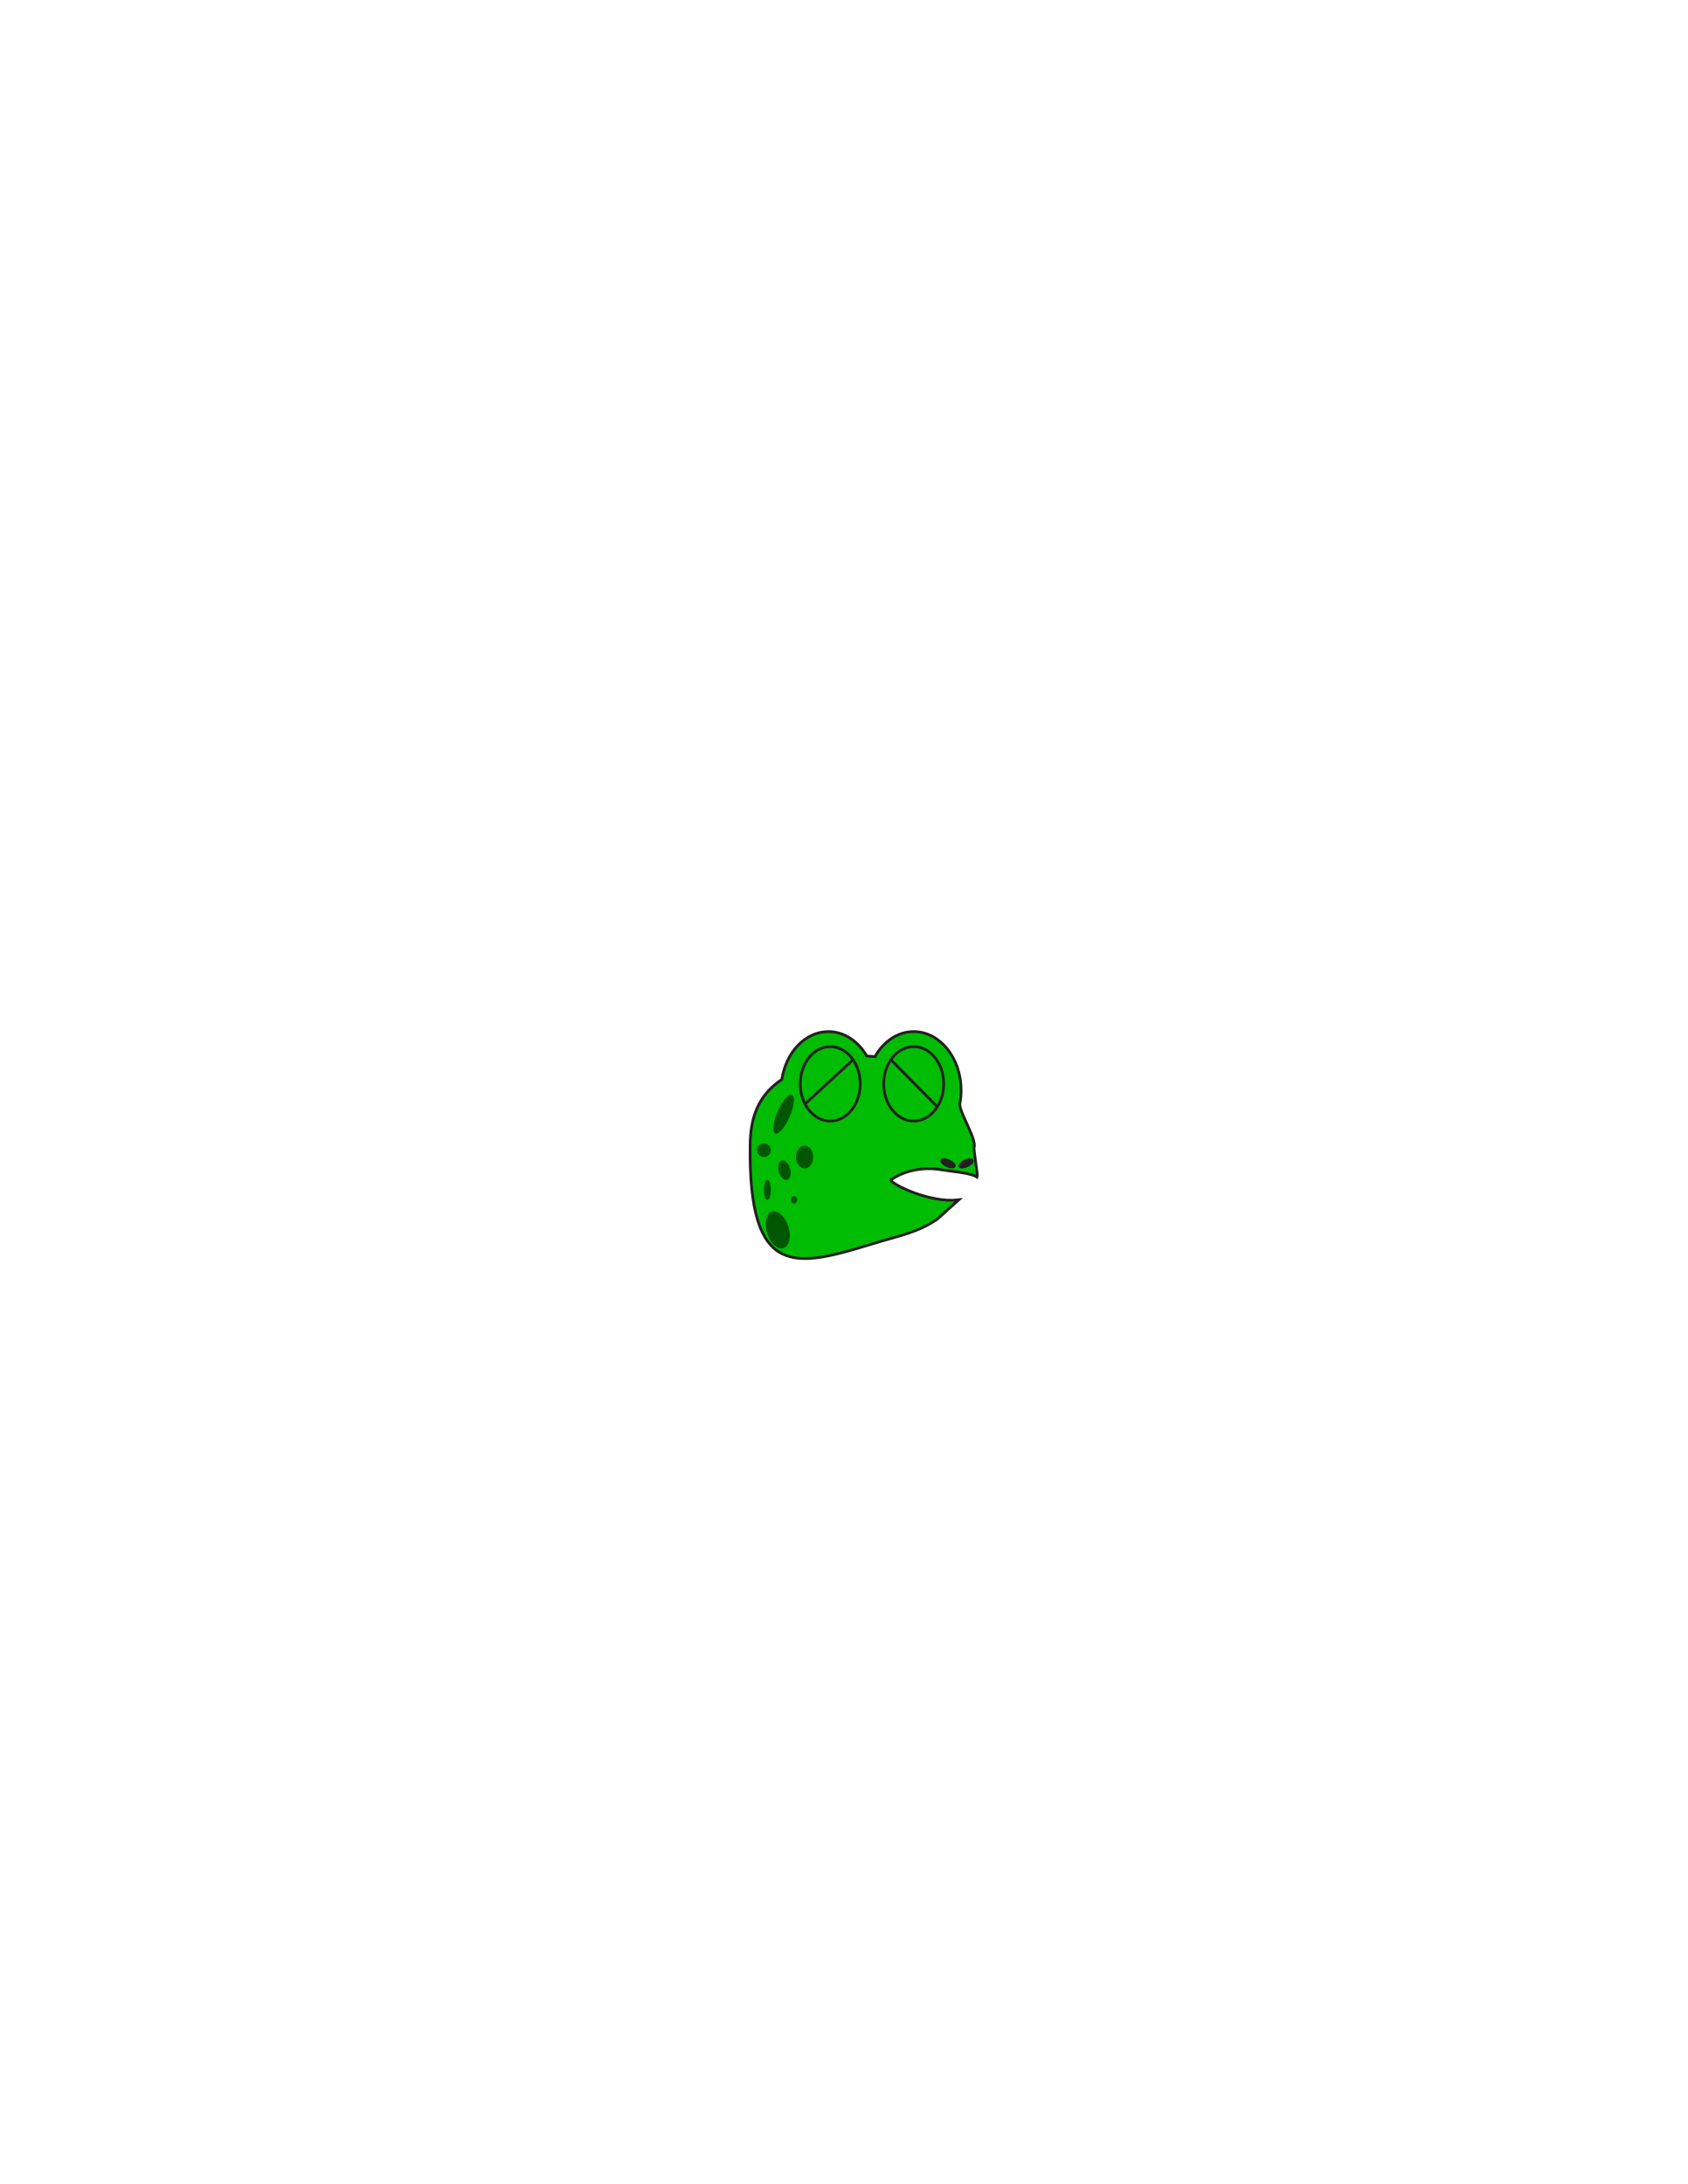
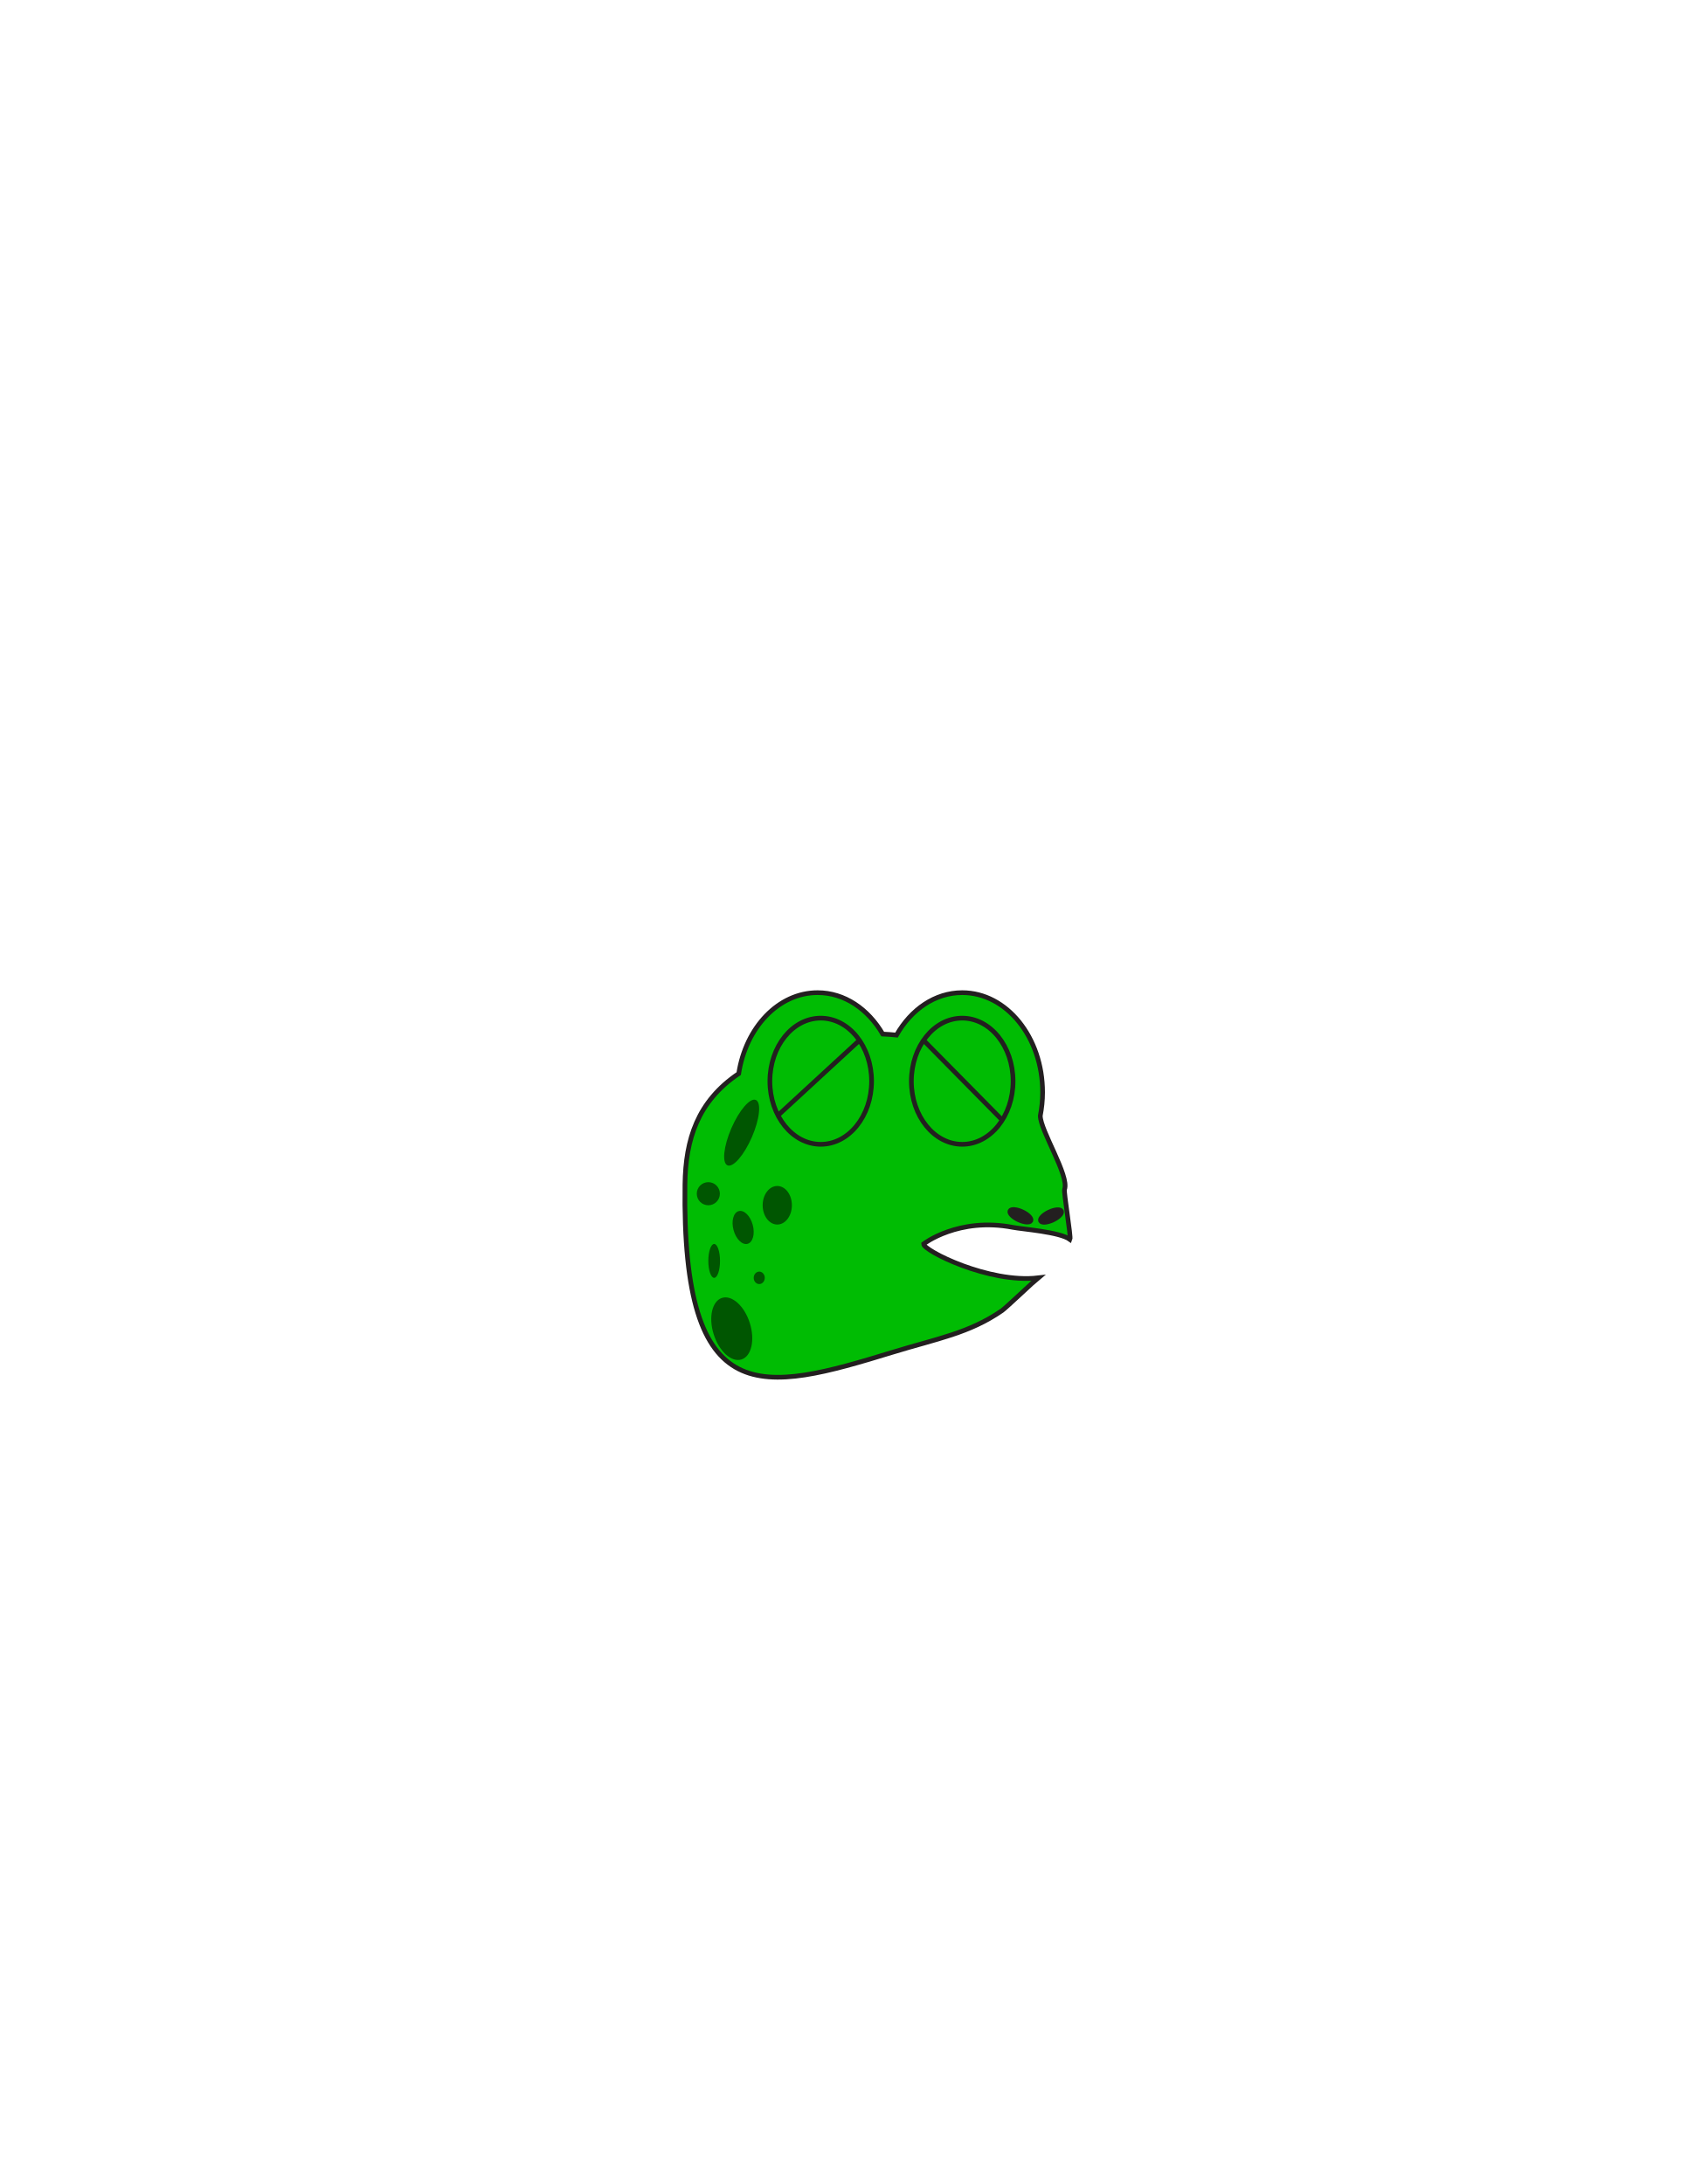
<svg xmlns="http://www.w3.org/2000/svg" version="1.1" id="Layer_1" x="0px" y="0px" width="612px" height="792px" viewBox="0 0 612 792" enable-background="new 0 0 612 792" xml:space="preserve">
-   <rect id="head_frame_1_" x="230.5" y="328.932" fill-opacity="0" fill="#231F20" width="151" height="131" />
-   <path id="PRIMARY_1_" fill="#00BC03" stroke="#231F20" stroke-miterlimit="10" d="M353.188,416.188  c1.066-2.892-5.188-12.583-5.188-15.752l0,0c0.311-1.605,0.493-3.272,0.493-4.997c0-11.787-7.697-21.341-17.191-21.341  c-5.814,0-10.945,3.593-14.057,9.077c-0.973-0.097-1.952-0.176-2.944-0.217c-3.123-5.36-8.189-8.86-13.925-8.86  c-8.387,0-15.362,7.458-16.878,17.322c-8.839,5.96-11.366,14.126-11.497,23.707c-0.667,48.873,16.5,44.484,44.5,35.895  c9.405-2.887,16.276-4.02,23.323-8.896c0.766-0.53,6.993-6.426,7.707-7c-10.5,1.227-24.501-5.818-24.501-7.25  c0,0,7.437-5.809,19.146-3.544c2.063,0.399,9.99,0.96,12.178,2.585C354.607,426.349,352.973,416.77,353.188,416.188z" />
-   <ellipse id="PRIMARY_3_" fill="#00BC03" stroke="#231F20" stroke-miterlimit="10" cx="301.04" cy="393.049" rx="10.875" ry="13.5" />
-   <ellipse id="PRIMARY_2_" fill="#00BC03" stroke="#231F20" stroke-miterlimit="10" cx="331.301" cy="393.049" rx="10.875" ry="13.5" />
-   <ellipse id="SECONDARY_13_" transform="matrix(0.9534 -0.3017 0.3017 0.9534 -121.421 105.8655)" fill="#005601" cx="282" cy="446" rx="4.046" ry="6.907" />
-   <circle id="SECONDARY_12_" fill="#005601" cx="277" cy="417.123" r="2.471" />
-   <ellipse id="SECONDARY_11_" fill="#005601" cx="287.89" cy="435.125" rx="1.183" ry="1.334" />
-   <ellipse id="SECONDARY_10_" transform="matrix(0.9655 -0.2604 0.2604 0.9655 -100.6946 88.723)" fill="#005601" cx="284.447" cy="424.331" rx="2.126" ry="3.625" />
-   <ellipse id="SECONDARY_9_" transform="matrix(-0.9175 -0.3978 0.3978 -0.9175 384.0872 887.817)" fill="#005601" cx="284.146" cy="404.063" rx="2.39" ry="7.624" />
-   <ellipse id="SECONDARY_8_" fill="#005601" cx="278.25" cy="431.5" rx="1.25" ry="3.625" />
-   <ellipse id="SECONDARY_7_" fill="#005601" cx="291.747" cy="419.594" rx="3.125" ry="4.125" />
-   <ellipse transform="matrix(0.9061 0.423 -0.423 0.9061 210.7093 -105.809)" fill="#231F20" stroke="#231F20" stroke-miterlimit="10" cx="343.764" cy="421.867" rx="2.459" ry="0.94" />
-   <ellipse transform="matrix(-0.9061 0.423 -0.423 -0.9061 846.1465 655.9694)" fill="#231F20" stroke="#231F20" stroke-miterlimit="10" cx="350.292" cy="421.867" rx="2.459" ry="0.94" />
-   <line fill="none" stroke="#231F20" stroke-miterlimit="10" x1="309.303" y1="384.312" x2="291.757" y2="400.482" />
-   <line fill="none" stroke="#231F20" stroke-miterlimit="10" x1="323.029" y1="384.295" x2="339.859" y2="401.365" />
+   <rect id="head_frame_1_" x="178" y="283.432" fill="#231F20" fill-opacity="0" width="256" height="222" />
+   <path id="PRIMARY_1_" fill="#00BC03" stroke="#231F20" stroke-width="1.695" stroke-miterlimit="10" d="M386,431.301  c1.808-4.9-8.795-21.322-8.795-26.694l0,0c0.526-2.72,0.836-5.544,0.836-8.468c0-19.975-13.049-36.166-29.146-36.166  c-9.855,0-18.555,6.088-23.831,15.382c-1.648-0.164-3.31-0.298-4.991-0.368c-5.295-9.083-13.883-15.014-23.608-15.014  c-14.219,0-26.044,12.639-28.614,29.354c-14.985,10.1-19.27,23.939-19.492,40.175c-1.131,82.823,27.974,75.386,75.443,60.829  c15.945-4.892,27.595-6.812,39.542-15.074c1.298-0.899,11.855-10.89,13.065-11.863c-17.801,2.079-41.537-9.86-41.537-12.286  c0,0,12.607-9.844,32.458-6.006c3.498,0.675,16.938,1.627,20.646,4.381C388.407,448.52,385.636,432.287,386,431.301z" />
+   <ellipse id="PRIMARY_3_" fill="#00BC03" stroke="#231F20" stroke-width="1.695" stroke-miterlimit="10" cx="297.591" cy="392.088" rx="18.437" ry="22.878" />
+   <ellipse id="PRIMARY_2_" fill="#00BC03" stroke="#231F20" stroke-width="1.695" stroke-miterlimit="10" cx="348.895" cy="392.088" rx="18.437" ry="22.878" />
+   <ellipse id="SECONDARY_13_" transform="matrix(-0.3018 -0.9534 0.9534 -0.3018 -113.9747 880.1855)" fill="#005601" cx="265.305" cy="481.826" rx="11.706" ry="6.859" />
+   <circle id="SECONDARY_12_" fill="#005601" cx="256.834" cy="432.886" r="4.187" />
+   <ellipse id="SECONDARY_11_" fill="#005601" cx="275.297" cy="463.393" rx="2.006" ry="2.26" />
+   <ellipse id="SECONDARY_10_" transform="matrix(-0.2605 -0.9655 0.9655 -0.2605 -90.1198 821.2228)" fill="#005601" cx="269.439" cy="445.124" rx="6.144" ry="3.604" />
+   <ellipse id="SECONDARY_9_" transform="matrix(-0.3979 0.9174 -0.9174 -0.3979 752.7288 327.4798)" fill="#005601" cx="268.905" cy="410.741" rx="12.921" ry="4.052" />
+   <ellipse id="SECONDARY_8_" fill="#005601" cx="258.954" cy="457.25" rx="2.119" ry="6.143" />
+   <ellipse id="SECONDARY_7_" fill="#005601" cx="281.836" cy="437.073" rx="5.298" ry="6.991" />
+   <ellipse transform="matrix(0.4229 -0.9062 0.9062 0.4229 -186.0192 589.7229)" fill="#231F20" stroke="#231F20" stroke-width="1.695" stroke-miterlimit="10" cx="369.99" cy="440.908" rx="1.593" ry="4.17" />
+   <ellipse transform="matrix(0.4229 0.9062 -0.9062 0.4229 619.521 -90.8646)" fill="#231F20" stroke="#231F20" stroke-width="1.695" stroke-miterlimit="10" cx="381.1" cy="440.962" rx="1.593" ry="4.168" />
+   <line fill="none" stroke="#231F20" stroke-width="1.695" stroke-miterlimit="10" x1="311.6" y1="377.282" x2="281.853" y2="404.686" />
+   <line fill="none" stroke="#231F20" stroke-width="1.695" stroke-miterlimit="10" x1="334.871" y1="377.253" x2="363.404" y2="406.182" />
</svg>
